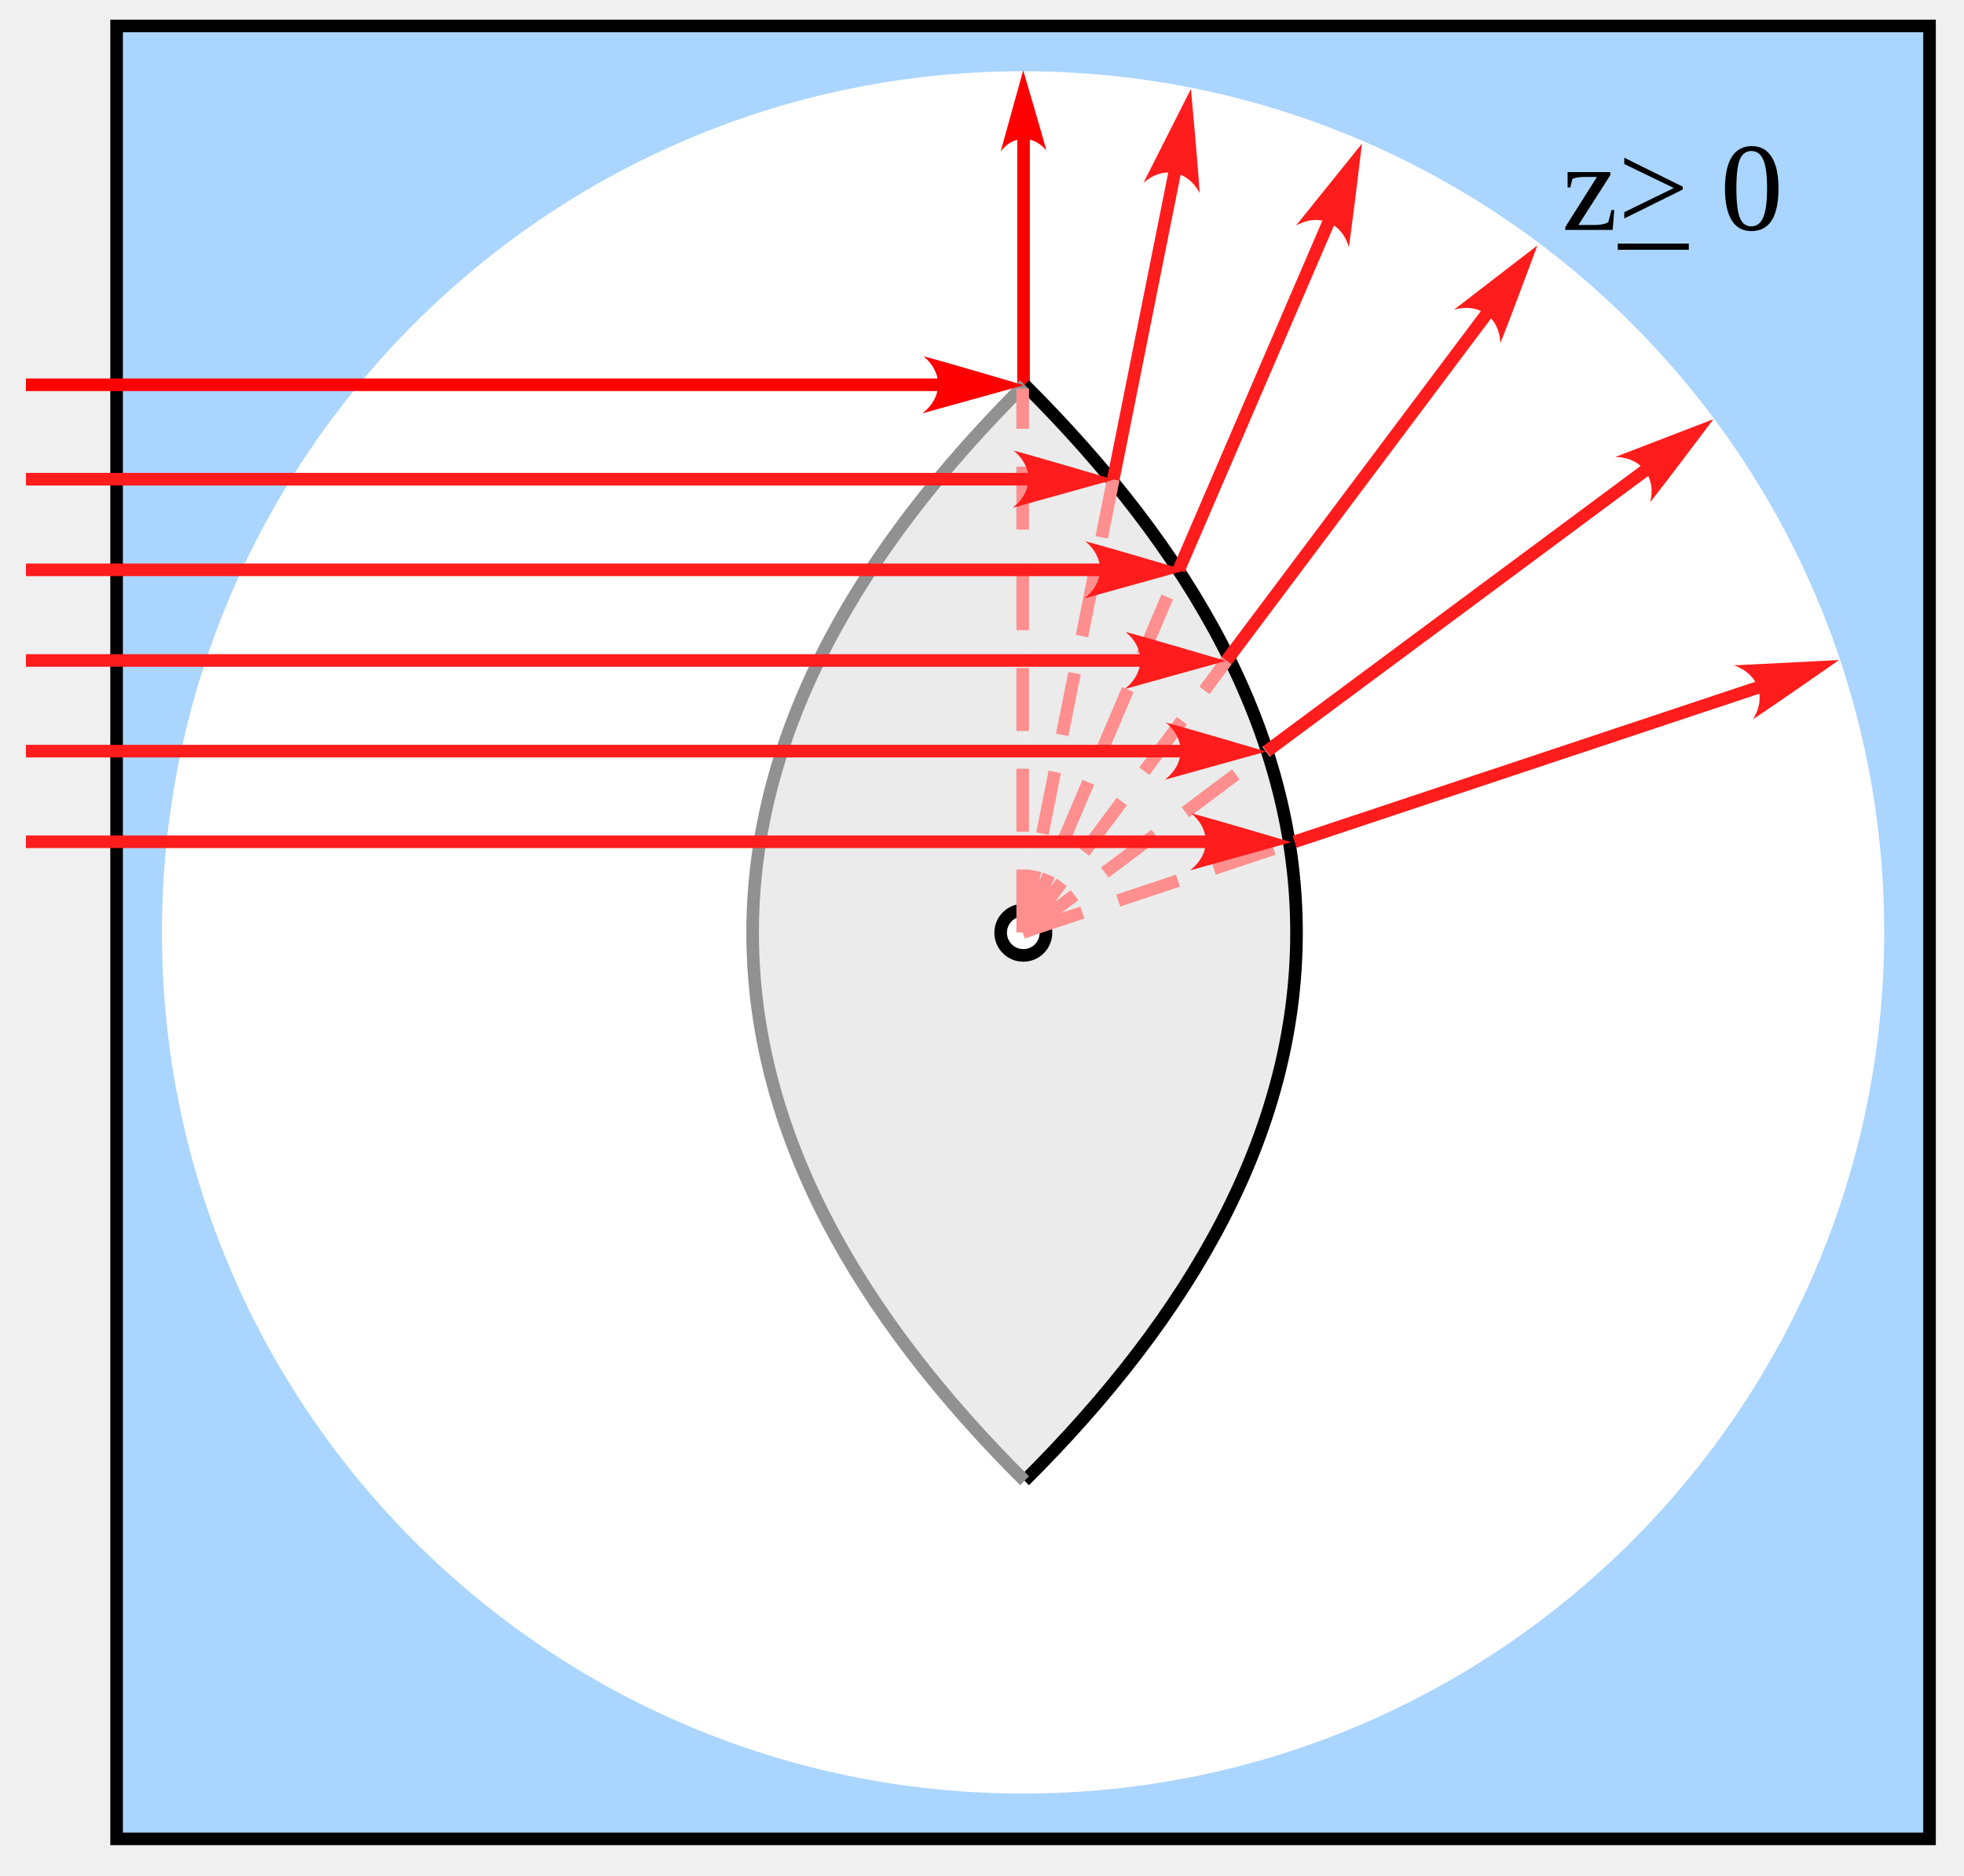
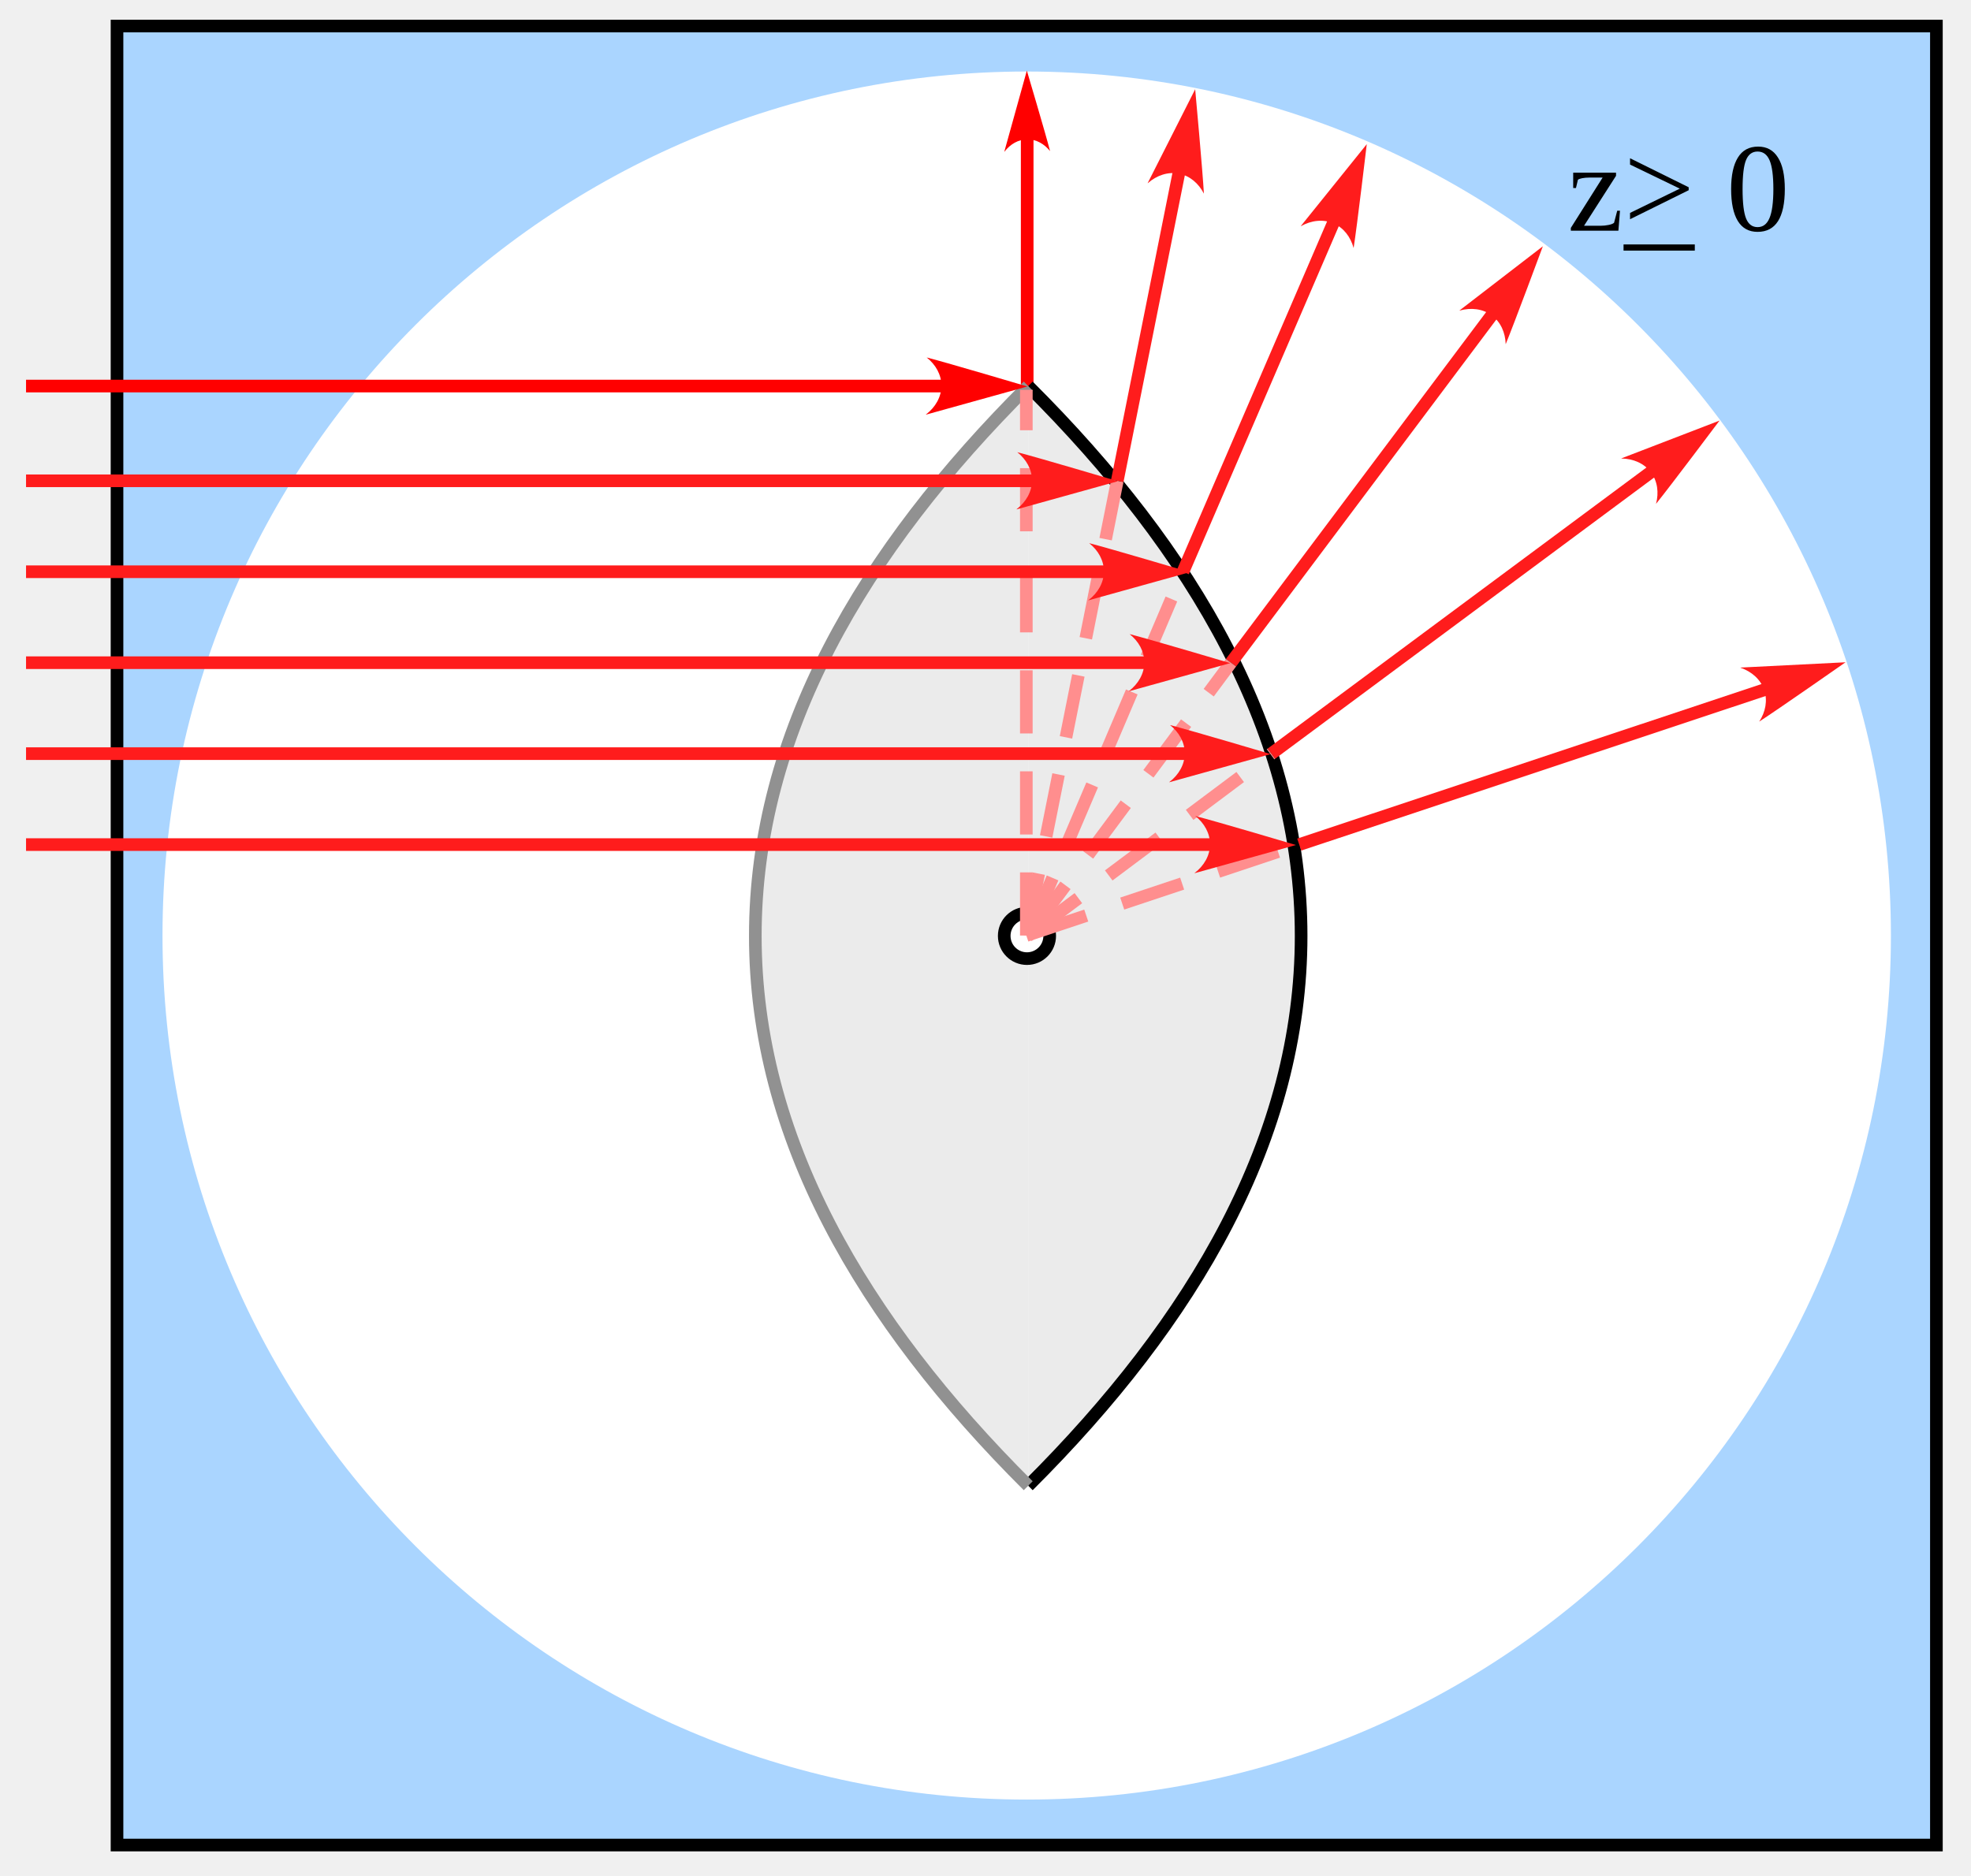
- <svg xmlns="http://www.w3.org/2000/svg" width="100%" height="100%" viewBox="0 0 156 149" version="1.1" xml:space="preserve" style="fill-rule:evenodd;clip-rule:evenodd;">
-   <g transform="matrix(1,0,0,1,-308.4384,-339.4384)">
-     <g id="cvpage1_top">
+ <svg xmlns="http://www.w3.org/2000/svg" width="100%" height="100%" viewBox="0 0 208 198" version="1.1" xml:space="preserve" style="fill-rule:evenodd;clip-rule:evenodd;">
+   <g transform="matrix(1,0,0,1,-411.2513,-452.5846)">
+     <g transform="matrix(1.333333,0,0,1.333333,0,0)">
      <rect x="317.7" y="341.5" width="144" height="144" style="fill:rgb(170,213,255);stroke:black;stroke-width:1px;" />
+     </g>
+     <g transform="matrix(1.333333,0,0,1.333333,0,0)">
      <path d="M458.1,413.5C458.1,451.251 427.451,481.9 389.7,481.9C351.949,481.9 321.3,451.251 321.3,413.5C321.3,375.749 351.949,345.1 389.7,345.1C427.451,345.1 458.1,375.749 458.1,413.5" style="fill:white;" />
+     </g>
+     <g transform="matrix(1.333333,0,0,1.333333,0,0)">
      <path d="M389.738,348.844L389.738,370.228" style="fill:none;fill-rule:nonzero;stroke:rgb(255,0,0);stroke-width:1px;" />
+     </g>
+     <g transform="matrix(1.333333,0,0,1.333333,0,0)">
      <path d="M387.937,351.449C387.931,351.445 387.928,351.444 387.928,351.444L389.711,345.028C389.711,345.028 391.203,350.05 391.549,351.401C391.092,350.828 390.458,350.47 389.761,350.47C389.046,350.47 388.396,350.848 387.937,351.449" style="fill:rgb(255,0,0);" />
+     </g>
+     <g transform="matrix(1.333333,0,0,1.333333,0,0)">
      <path d="M389.82,370C402.976,383.102 411.42,397.611 411.42,413.527C411.42,429.444 402.976,443.953 389.82,457.055" style="fill:rgb(235,235,235);fill-rule:nonzero;stroke:black;stroke-width:1px;" />
+     </g>
+     <g transform="matrix(1.333333,0,0,1.333333,0,0)">
      <path d="M389.82,370C376.664,383.102 368.22,397.611 368.22,413.527C368.22,429.444 376.664,443.953 389.82,457.055" style="fill:rgb(235,235,235);fill-rule:nonzero;stroke:rgb(145,145,145);stroke-width:1px;" />
+     </g>
+     <g transform="matrix(1.333333,0,0,1.333333,0,0)">
      <path d="M391.52,413.527C391.52,414.521 390.713,415.327 389.72,415.327C388.727,415.327 387.92,414.521 387.92,413.527C387.92,412.534 388.727,411.727 389.72,411.727C390.713,411.727 391.52,412.534 391.52,413.527Z" style="fill:white;fill-rule:nonzero;stroke:black;stroke-width:1px;" />
+     </g>
+     <g transform="matrix(1.333333,0,0,1.333333,0,0)">
      <path d="M389.67,413.5L390.651,408.597M391.239,405.655L392.219,400.752M392.808,397.811L393.788,392.908M394.377,389.966L395.357,385.063M395.946,382.121L396.87,377.5" style="fill:none;fill-rule:nonzero;stroke:rgb(255,142,142);stroke-width:1px;" />
+     </g>
+     <g transform="matrix(1.333333,0,0,1.333333,0,0)">
      <path d="M389.67,413.5L394.413,411.919M397.26,410.97L402.003,409.389M404.849,408.44L409.592,406.859" style="fill:none;fill-rule:nonzero;stroke:rgb(255,142,142);stroke-width:1px;" />
+     </g>
+     <g transform="matrix(1.333333,0,0,1.333333,0,0)">
      <path d="M396.87,377.5L402.132,351.19" style="fill:none;fill-rule:nonzero;stroke:rgb(255,28,28);stroke-width:1px;" />
+     </g>
+     <g transform="matrix(1.333333,0,0,1.333333,0,0)">
      <path d="M399.285,353.94C399.279,353.935 399.276,353.933 399.276,353.933L403.034,346.506C403.034,346.506 403.631,353.028 403.724,354.767C403.304,353.953 402.615,353.359 401.762,353.189C400.885,353.013 399.996,353.316 399.285,353.94" style="fill:rgb(255,28,28);" />
+     </g>
+     <g transform="matrix(1.333333,0,0,1.333333,0,0)">
      <path d="M411.27,406.3L449.994,393.407" style="fill:none;fill-rule:nonzero;stroke:rgb(255,28,28);stroke-width:1px;" />
+     </g>
+     <g transform="matrix(1.333333,0,0,1.333333,0,0)">
      <path d="M446.194,392.298C446.196,392.29 446.196,392.286 446.196,392.286L454.509,391.867C454.509,391.867 449.142,395.62 447.677,396.563C448.176,395.795 448.35,394.902 448.075,394.076C447.793,393.228 447.089,392.606 446.194,392.298" style="fill:rgb(255,28,28);" />
+     </g>
+     <g transform="matrix(1.333333,0,0,1.333333,0,0)">
      <path d="M405.87,391.9L427.717,362.772" style="fill:none;fill-rule:nonzero;stroke:rgb(255,28,28);stroke-width:1px;" />
+     </g>
+     <g transform="matrix(1.333333,0,0,1.333333,0,0)">
      <path d="M423.962,364.025C423.959,364.017 423.957,364.014 423.957,364.014L430.552,358.935C430.552,358.935 428.277,365.077 427.61,366.686C427.583,365.77 427.217,364.937 426.521,364.415C425.805,363.878 424.873,363.769 423.962,364.025" style="fill:rgb(255,28,28);" />
+     </g>
+     <g transform="matrix(1.333333,0,0,1.333333,0,0)">
      <path d="M389.787,413.536L393.789,410.54M396.191,408.742L400.193,405.746M402.595,403.948L406.598,400.951M408.999,399.153L409.07,399.1" style="fill:none;fill-rule:nonzero;stroke:rgb(255,142,142);stroke-width:1px;" />
+     </g>
+     <g transform="matrix(1.333333,0,0,1.333333,0,0)">
      <path d="M389.787,413.536L392.77,409.524M394.559,407.116L397.542,403.103M399.332,400.696L402.315,396.683M404.105,394.275L405.87,391.9" style="fill:none;fill-rule:nonzero;stroke:rgb(255,142,142);stroke-width:1px;" />
+     </g>
+     <g transform="matrix(1.333333,0,0,1.333333,0,0)">
      <path d="M389.787,413.536L391.746,408.937M392.922,406.176L394.881,401.576M396.057,398.816L398.017,394.216M399.192,391.456L401.152,386.856" style="fill:none;fill-rule:nonzero;stroke:rgb(255,142,142);stroke-width:1px;" />
+     </g>
+     <g transform="matrix(1.333333,0,0,1.333333,0,0)">
      <path d="M402.07,384.7L414.761,355.244" style="fill:none;fill-rule:nonzero;stroke:rgb(255,28,28);stroke-width:1px;" />
+     </g>
+     <g transform="matrix(1.333333,0,0,1.333333,0,0)">
      <path d="M411.404,357.342C411.399,357.336 411.397,357.332 411.397,357.332L416.616,350.849C416.616,350.849 415.845,357.353 415.575,359.074C415.333,358.19 414.782,357.466 413.983,357.122C413.162,356.768 412.229,356.88 411.404,357.342" style="fill:rgb(255,28,28);" />
+     </g>
+     <g transform="matrix(1.333333,0,0,1.333333,0,0)">
      <path d="M409.07,399.1L440.726,375.605" style="fill:none;fill-rule:nonzero;stroke:rgb(255,28,28);stroke-width:1px;" />
+     </g>
+     <g transform="matrix(1.333333,0,0,1.333333,0,0)">
      <path d="M436.77,375.736C436.769,375.728 436.769,375.724 436.769,375.724L444.536,372.734C444.536,372.734 440.607,377.973 439.509,379.326C439.744,378.44 439.63,377.538 439.111,376.839C438.579,376.121 437.716,375.75 436.77,375.736" style="fill:rgb(255,28,28);" />
+     </g>
+     <g transform="matrix(1.333333,0,0,1.333333,0,0)">
      <path d="M389.67,413.5L389.67,408.5M389.67,405.5L389.67,400.5M389.67,397.5L389.67,392.5M389.67,389.5L389.67,384.5M389.67,381.5L389.67,376.5M389.67,373.5L389.67,370.3" style="fill:none;fill-rule:nonzero;stroke:rgb(255,142,142);stroke-width:1px;" />
+     </g>
+     <g transform="matrix(1.333333,0,0,1.333333,0,0)">
      <path d="M310.5,370L384.98,370" style="fill:none;fill-rule:nonzero;stroke:rgb(255,0,0);stroke-width:1px;" />
+     </g>
+     <g transform="matrix(1.333333,0,0,1.333333,0,0)">
      <path d="M381.725,372.252C381.729,372.26 381.731,372.263 381.731,372.263L389.75,370.034C389.75,370.034 383.472,368.17 381.784,367.737C382.501,368.309 382.948,369.101 382.948,369.971C382.948,370.865 382.476,371.678 381.725,372.252" style="fill:rgb(255,0,0);" />
+     </g>
+     <g transform="matrix(1.333333,0,0,1.333333,0,0)">
      <path d="M310.5,384.7L397.84,384.7" style="fill:none;fill-rule:nonzero;stroke:rgb(255,28,28);stroke-width:1px;" />
+     </g>
+     <g transform="matrix(1.333333,0,0,1.333333,0,0)">
      <path d="M394.585,386.952C394.589,386.959 394.591,386.963 394.591,386.963L402.61,384.734C402.61,384.734 396.332,382.87 394.644,382.437C395.361,383.009 395.808,383.801 395.808,384.671C395.808,385.565 395.336,386.378 394.585,386.952" style="fill:rgb(255,28,28);" />
+     </g>
+     <g transform="matrix(1.333333,0,0,1.333333,0,0)">
      <path d="M310.5,399.1L404.24,399.1" style="fill:none;fill-rule:nonzero;stroke:rgb(255,28,28);stroke-width:1px;" />
+     </g>
+     <g transform="matrix(1.333333,0,0,1.333333,0,0)">
      <path d="M400.985,401.352C400.989,401.36 400.991,401.363 400.991,401.363L409.01,399.134C409.01,399.134 402.732,397.269 401.044,396.837C401.761,397.409 402.208,398.201 402.208,399.071C402.208,399.966 401.736,400.778 400.985,401.352" style="fill:rgb(255,28,28);" />
+     </g>
+     <g transform="matrix(1.333333,0,0,1.333333,0,0)">
      <path d="M310.5,377.5L392.15,377.5" style="fill:none;fill-rule:nonzero;stroke:rgb(255,28,28);stroke-width:1px;" />
+     </g>
+     <g transform="matrix(1.333333,0,0,1.333333,0,0)">
      <path d="M388.895,379.752C388.899,379.76 388.901,379.763 388.901,379.763L396.92,377.534C396.92,377.534 390.642,375.67 388.954,375.237C389.671,375.809 390.118,376.601 390.118,377.471C390.118,378.365 389.646,379.178 388.895,379.752" style="fill:rgb(255,28,28);" />
+     </g>
+     <g transform="matrix(1.333333,0,0,1.333333,0,0)">
      <path d="M310.5,391.9L401.04,391.9" style="fill:none;fill-rule:nonzero;stroke:rgb(255,28,28);stroke-width:1px;" />
+     </g>
+     <g transform="matrix(1.333333,0,0,1.333333,0,0)">
      <path d="M397.785,394.152C397.789,394.159 397.791,394.163 397.791,394.163L405.81,391.934C405.81,391.934 399.532,390.07 397.844,389.637C398.561,390.209 399.008,391.001 399.008,391.871C399.008,392.765 398.536,393.578 397.785,394.152" style="fill:rgb(255,28,28);" />
+     </g>
+     <g transform="matrix(1.333333,0,0,1.333333,0,0)">
      <path d="M310.5,406.3L406.24,406.3" style="fill:none;fill-rule:nonzero;stroke:rgb(255,28,28);stroke-width:1px;" />
+     </g>
+     <g transform="matrix(1.333333,0,0,1.333333,0,0)">
      <path d="M402.985,408.552C402.989,408.56 402.991,408.563 402.991,408.563L411.01,406.334C411.01,406.334 404.732,404.469 403.044,404.037C403.761,404.609 404.208,405.401 404.208,406.271C404.208,407.166 403.736,407.978 402.985,408.552" style="fill:rgb(255,28,28);" />
+     </g>
+     <g transform="matrix(1.333333,0,0,1.333333,0,0)">
      <g transform="matrix(1,0,0,1,432.5,348.7)">
        <g transform="matrix(1,0,0,1,0,9)">
          <text x="0px" y="0px" style="font-family:'TimesNewRomanPSMT', 'Times New Roman', serif;font-size:10px;">z&gt; 0</text>
          <rect x="4.438" y="1.089" width="5.64" height="0.488" />
        </g>
      </g>
    </g>
  </g>
</svg>
